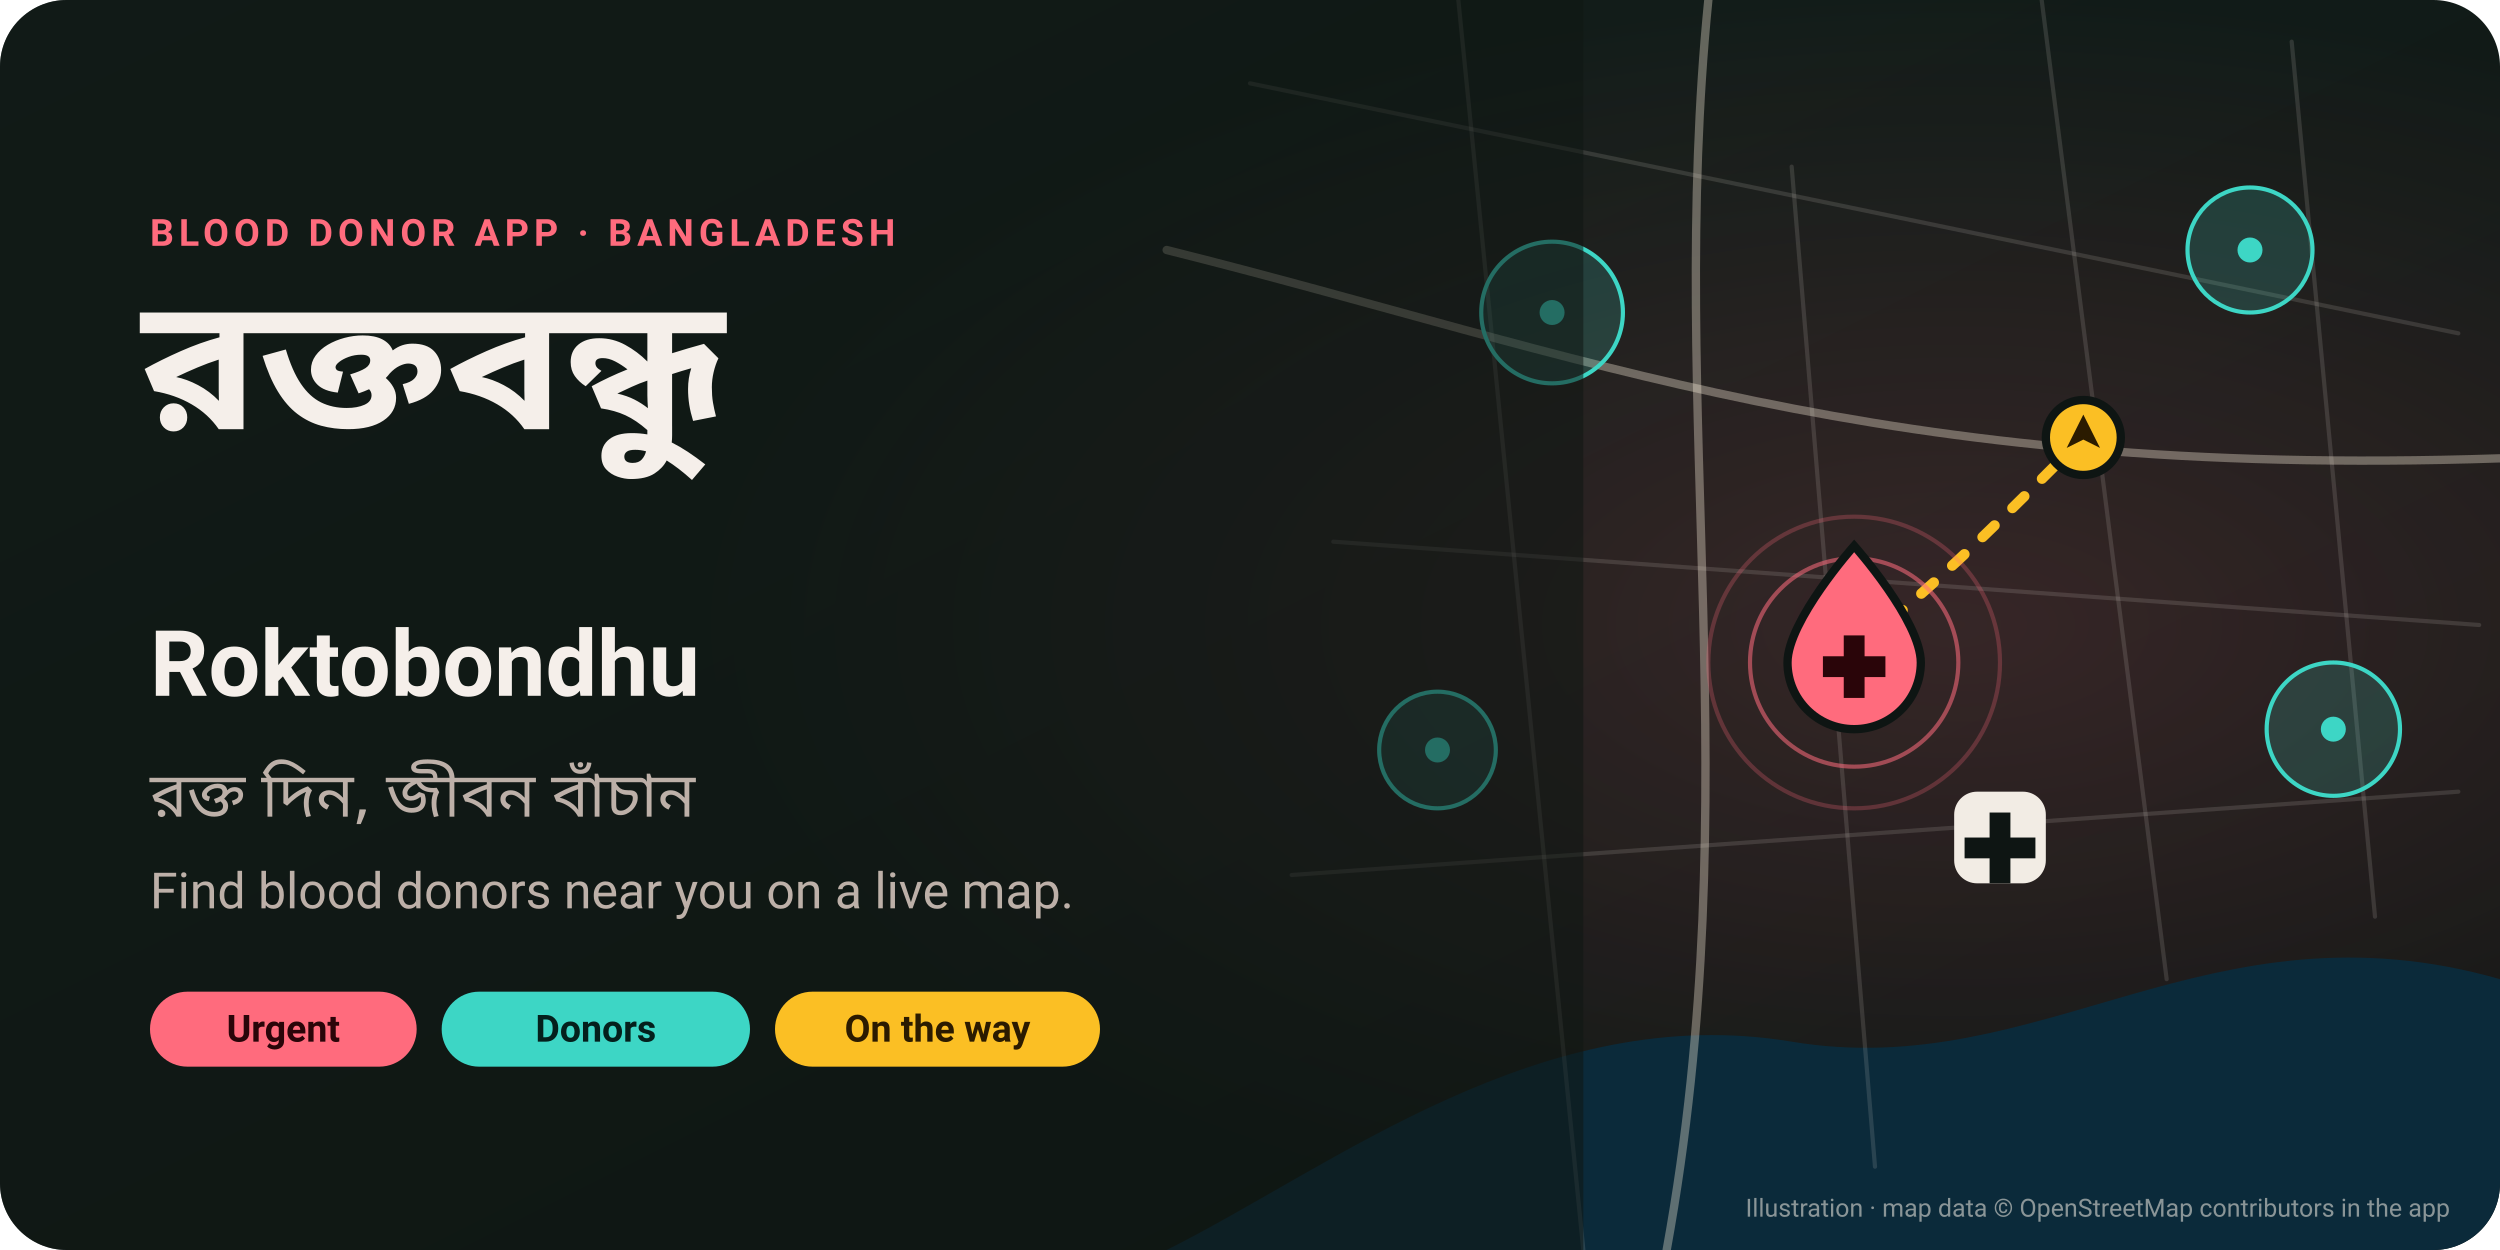
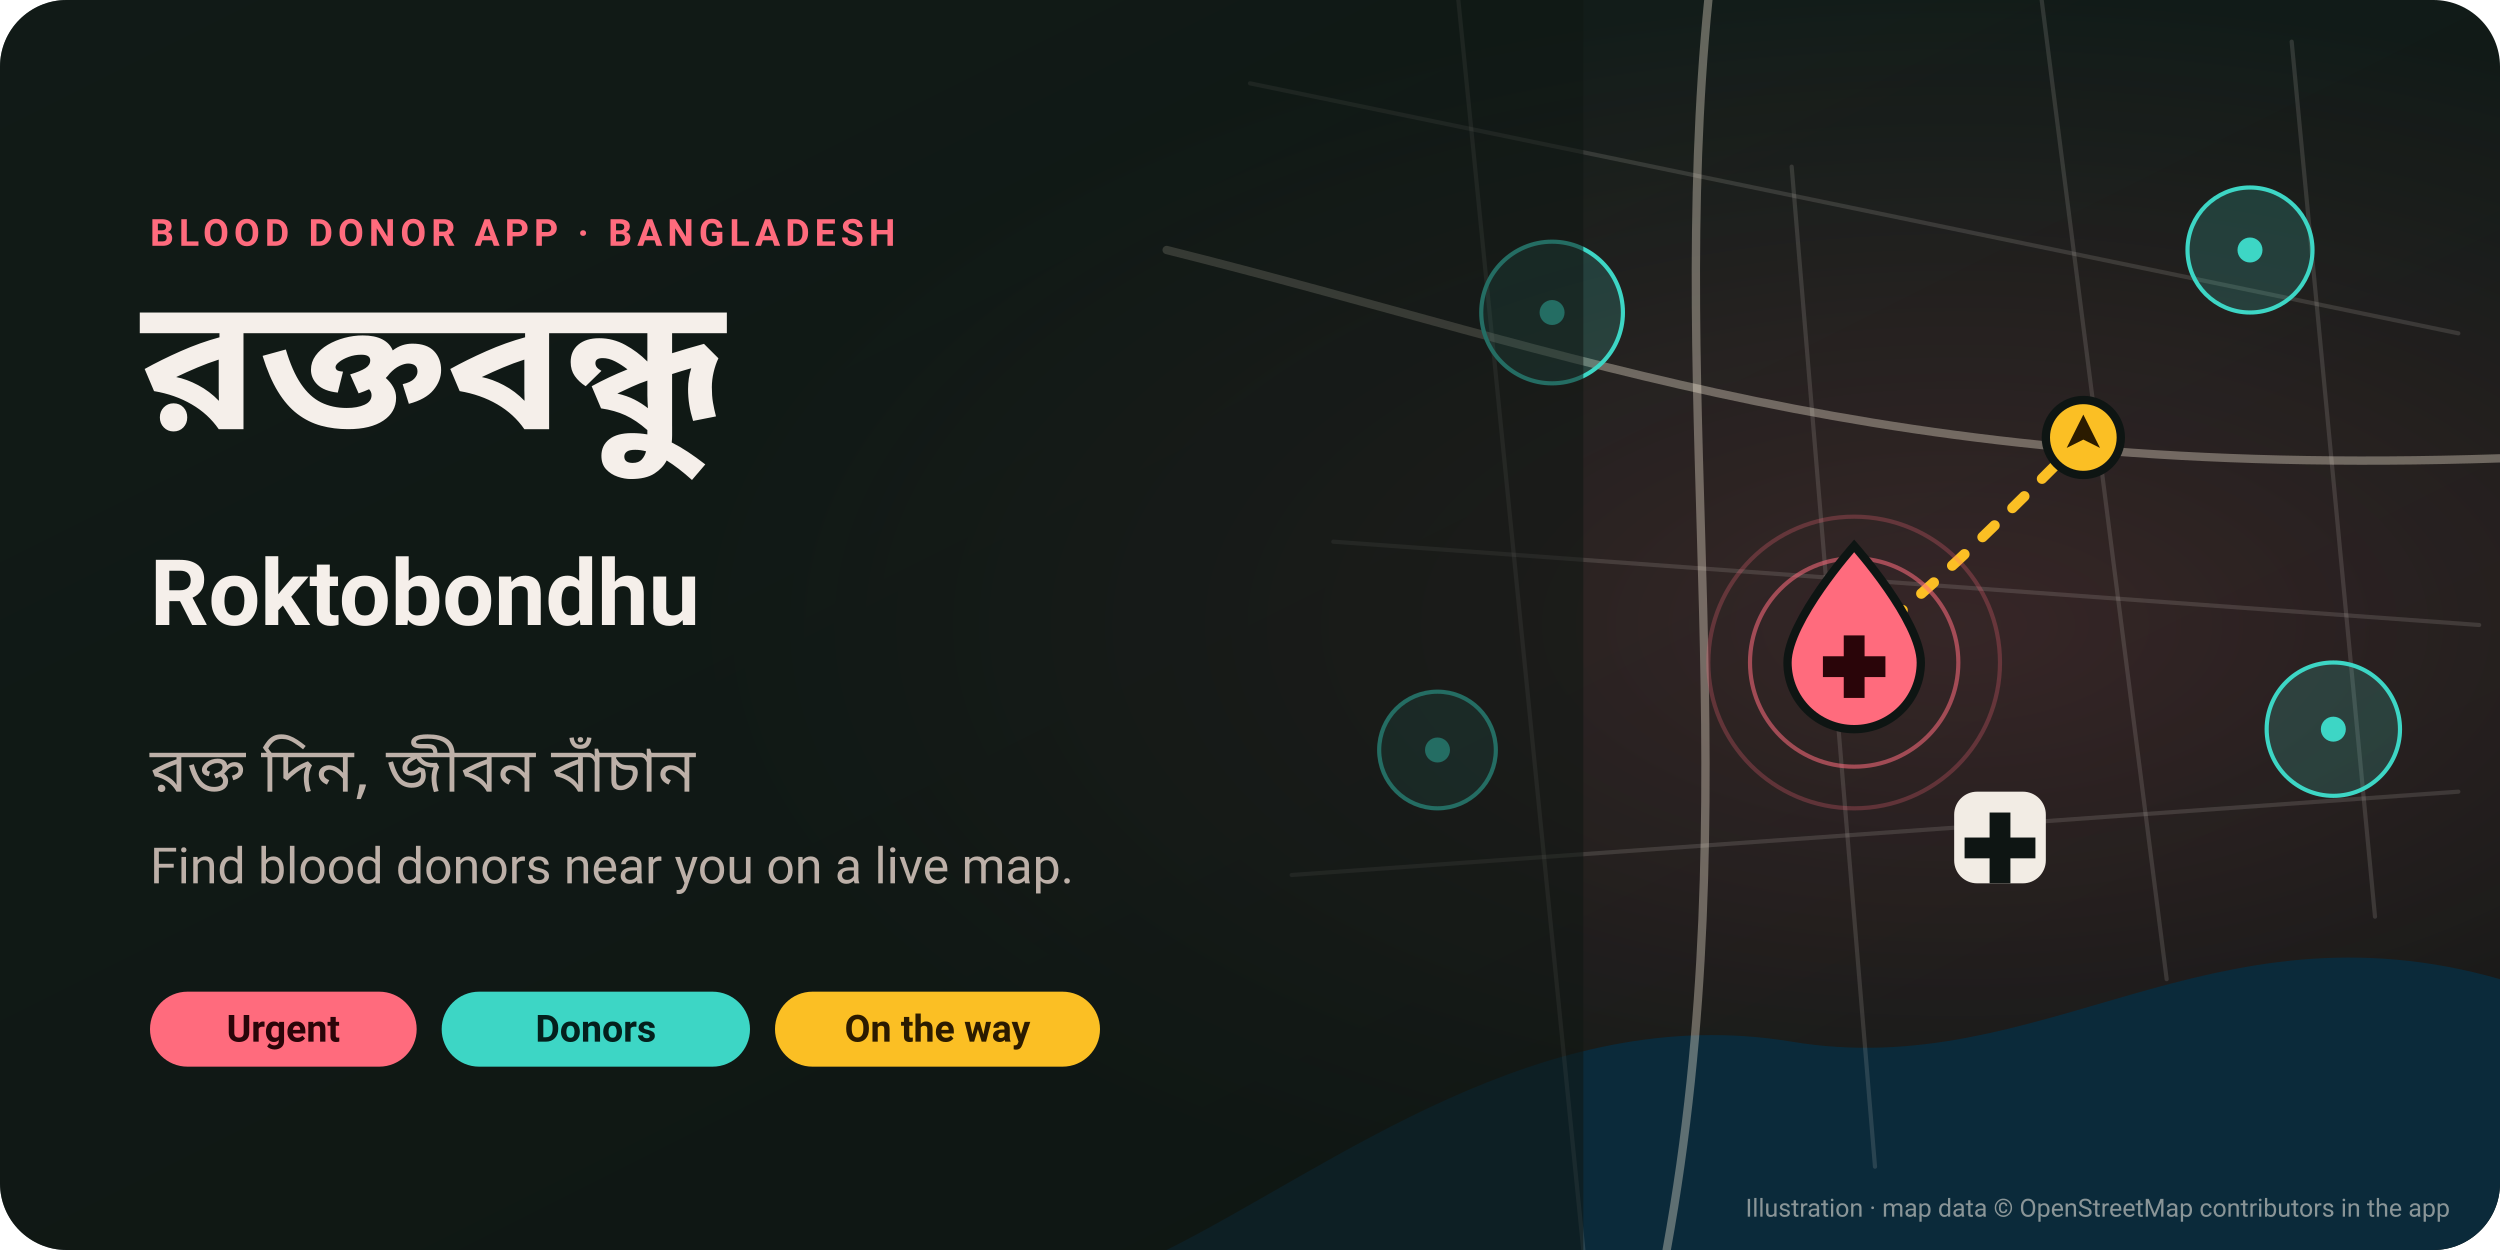
<svg xmlns="http://www.w3.org/2000/svg" width="1200" height="600" viewBox="0 0 1200 600" role="img" aria-label="রক্তবন্ধু · Roktobondhu — find blood donors near you on a live map, Bangla first">
  <defs>
    <linearGradient id="bg" x1="0" y1="0" x2="1" y2="1">
      <stop offset="0" stop-color="#14201C" />
      <stop offset="1" stop-color="#0E1513" />
    </linearGradient>
    <radialGradient id="glow" cx="0.78" cy="0.5" r="0.5">
      <stop offset="0" stop-color="#FF6B7D" stop-opacity=".16" />
      <stop offset="1" stop-color="#FF6B7D" stop-opacity="0" />
    </radialGradient>
    <clipPath id="map">
      <rect width="1200" height="600" rx="32" />
    </clipPath>
  </defs>
  <g clip-path="url(#map)">
    <rect width="1200" height="600" fill="url(#bg)" />
    <rect width="1200" height="600" fill="url(#glow)" />
    <path d="M1200 470 C1060 430 980 520 860 500 S 640 560 560 600 L1200 600 Z" fill="#0B2A3A" />
    <g fill="none" stroke-linecap="round">
      <g stroke="#E8E2DA" stroke-opacity=".14" stroke-width="2">
        <path d="M600 40 L1180 160" />
        <path d="M640 260 L1190 300" />
        <path d="M700 0 L760 600" />
        <path d="M980 0 L1040 470" />
        <path d="M620 420 L1180 380" />
        <path d="M860 80 L900 560" />
        <path d="M1100 20 L1140 440" />
      </g>
      <g stroke="#FFF4E0" stroke-opacity=".34" stroke-width="4">
        <path d="M560 120 C760 170 900 230 1200 220" />
        <path d="M820 0 C800 200 840 380 800 600" />
      </g>
    </g>
    <g fill="#3DD6C5">
      <circle cx="745" cy="150" r="34" fill-opacity=".18" stroke="#3DD6C5" stroke-width="2" />
      <circle cx="745" cy="150" r="6" />
      <circle cx="1080" cy="120" r="30" fill-opacity=".18" stroke="#3DD6C5" stroke-width="2" />
      <circle cx="1080" cy="120" r="6" />
      <circle cx="690" cy="360" r="28" fill-opacity=".18" stroke="#3DD6C5" stroke-width="2" />
      <circle cx="690" cy="360" r="6" />
      <circle cx="1120" cy="350" r="32" fill-opacity=".18" stroke="#3DD6C5" stroke-width="2" />
      <circle cx="1120" cy="350" r="6" />
    </g>
    <path d="M1000 210 C960 250 940 270 905 300" fill="none" stroke="#FBBF24" stroke-width="5" stroke-linecap="round" stroke-dasharray="8 12" />
    <circle cx="1000" cy="210" r="18" fill="#FBBF24" stroke="#0E1513" stroke-width="4" />
    <path d="M1000 199 l8 16 -8 -4 -8 4 z" fill="#2B1B00" />
    <circle cx="890" cy="318" r="70" fill="none" stroke="#FF6B7D" stroke-opacity=".25" stroke-width="2" />
    <circle cx="890" cy="318" r="50" fill="none" stroke="#FF6B7D" stroke-opacity=".55" stroke-width="2" />
    <path d="M890 262 C890 262 858 298 858 318 a32 32 0 0 0 64 0 C922 298 890 262 890 262z" fill="#FF6B7D" stroke="#0E1513" stroke-width="4" />
    <path d="M885 305h10v10h10v10h-10v10h-10v-10h-10v-10h10z" fill="#2A0509" />
    <rect x="938" y="380" width="44" height="44" rx="11" fill="#F2ECE4" />
    <path d="M955 390h10v12h12v10h-12v12h-10v-12h-12v-10h12z" fill="#0E1513" />
    <rect width="760" height="600" fill="#0E1513" opacity=".55" />
  </g>
  <g font-family="'Anek Bangla','Hind Siliguri','Noto Sans Bengali','Nirmala UI','Kohinoor Bangla','Bangla Sangam MN','Vrinda',sans-serif">
    <text x="72" y="118" font-size="18" font-weight="700" letter-spacing="2.4" fill="#FF6B7D" font-family="'Segoe UI',Roboto,'Helvetica Neue',Arial,sans-serif">BLOOD DONOR APP · BANGLADESH</text>
    <text x="68" y="206" font-size="90" font-weight="700" fill="#F5EFEA">রক্তবন্ধু</text>
-     <text x="72" y="334" font-size="44" font-weight="700" fill="#F5EFEA" font-family="'Segoe UI',Roboto,'Helvetica Neue',Arial,sans-serif">Roktobondhu</text>
-     <text x="72" y="392" font-size="30" fill="#BDB0A8">রক্ত দিন, জীবন বাঁচান</text>
-     <text x="72" y="436" font-size="24" fill="#BDB0A8" font-family="'Segoe UI',Roboto,'Helvetica Neue',Arial,sans-serif">Find blood donors near you on a live map.</text>
+     <text x="72" y="300" font-size="44" font-weight="700" fill="#F5EFEA" font-family="'Segoe UI',Roboto,'Helvetica Neue',Arial,sans-serif">Roktobondhu</text>
+     <text x="72" y="380" font-size="30" fill="#BDB0A8">রক্ত দিন, জীবন বাঁচান</text>
+     <text x="72" y="424" font-size="24" fill="#BDB0A8" font-family="'Segoe UI',Roboto,'Helvetica Neue',Arial,sans-serif">Find blood donors near you on a live map.</text>
  </g>
  <g font-family="'Segoe UI',Roboto,'Helvetica Neue',Arial,sans-serif" font-size="18" font-weight="600">
    <rect x="72" y="476" width="128" height="36" rx="18" fill="#FF6B7D" />
    <text x="136" y="500" text-anchor="middle" fill="#2A0509">Urgent</text>
    <rect x="212" y="476" width="148" height="36" rx="18" fill="#3DD6C5" />
    <text x="286" y="500" text-anchor="middle" fill="#04201C">Donors</text>
    <rect x="372" y="476" width="156" height="36" rx="18" fill="#FBBF24" />
    <text x="450" y="500" text-anchor="middle" fill="#2B1B00">On the way</text>
  </g>
  <text x="1176" y="584" text-anchor="end" font-family="'Segoe UI',Roboto,Arial,sans-serif" font-size="12" fill="#F2ECE4" fill-opacity=".55">Illustration · map data © OpenStreetMap contributors in the app</text>
</svg>
